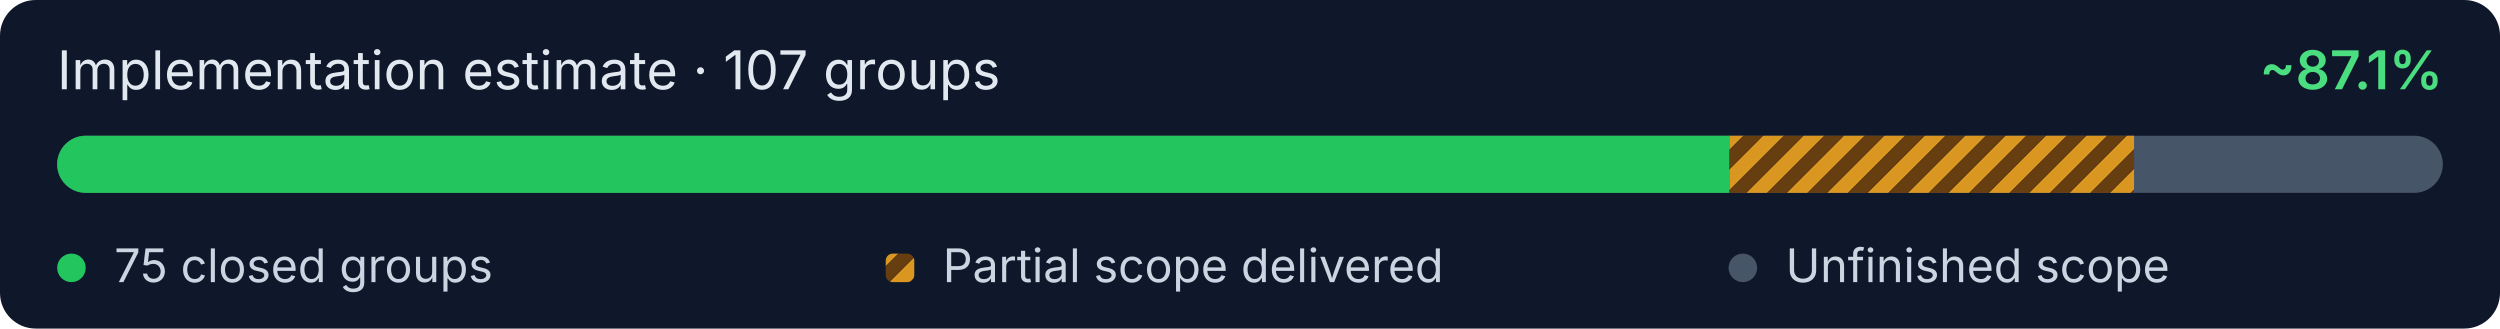
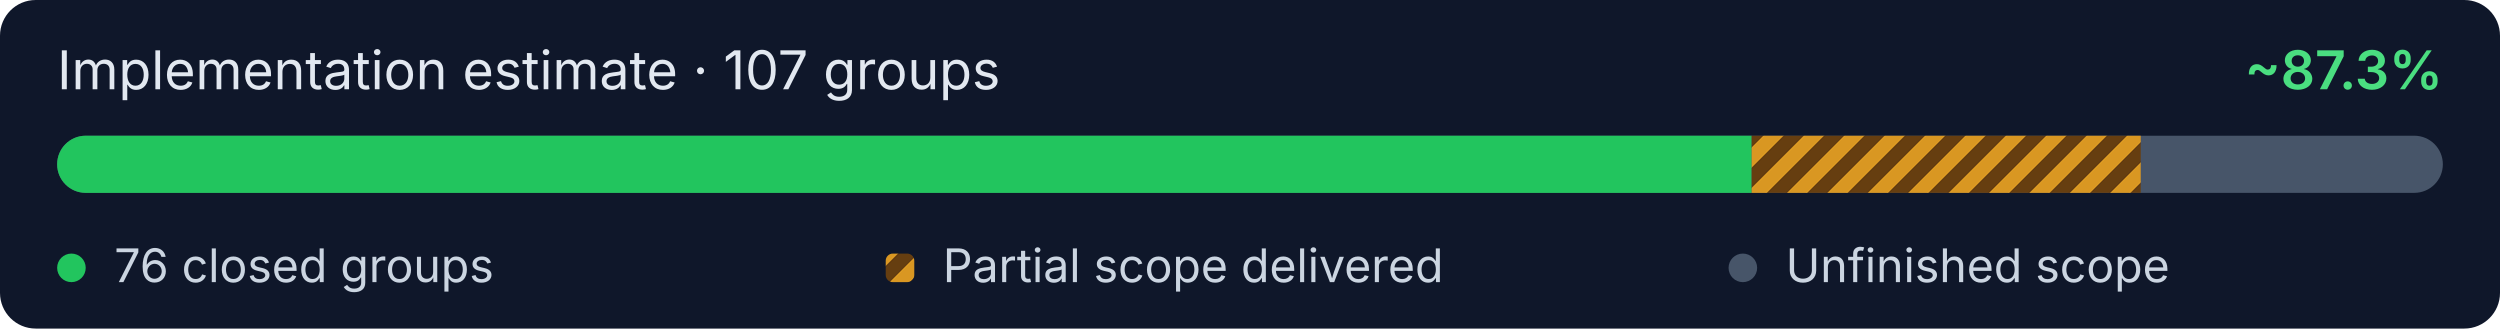
<svg xmlns="http://www.w3.org/2000/svg" width="700" height="92" viewBox="0 0 700 92" role="img" aria-labelledby="title description">
  <defs>
    <clipPath id="track">
      <rect x="16" y="38" width="668" height="16" rx="8" />
    </clipPath>
    <pattern id="partial" width="8" height="8" patternUnits="userSpaceOnUse" patternTransform="rotate(45)">
      <rect width="8" height="8" fill="#663e10" />
      <rect width="4" height="8" fill="#d99722" />
    </pattern>
  </defs>
  <rect width="700" height="92" rx="10" fill="#0f172a" />
  <g font-family="system-ui, -apple-system, BlinkMacSystemFont, 'Segoe UI', sans-serif">
    <text x="16" y="25" font-size="15" fill="#e2e8f0">Implementation estimate · 107 groups</text>
-     <text x="684" y="25" text-anchor="end" font-size="15" font-weight="600" fill="#4ade80">~87.1%</text>
+     <text x="684" y="25" text-anchor="end" font-size="15" font-weight="600" fill="#4ade80">~87.3%</text>
    <g clip-path="url(#track)">
      <rect x="16" y="38" width="668" height="16" fill="#475569" />
-       <rect id="closed-segment" x="16" y="38" width="468.224" height="16" fill="#22c55e" />
-       <rect id="partial-segment" x="484.224" y="38" width="113.31" height="16" fill="url(#partial)" />
+       <rect id="closed-segment" x="16" y="38" width="474.467" height="16" fill="#22c55e" />
+       <rect id="partial-segment" x="490.467" y="38" width="108.94" height="16" fill="url(#partial)" />
    </g>
    <circle cx="20" cy="75" r="4" fill="#22c55e" />
-     <text x="32" y="79" font-size="13" fill="#cbd5e1">75 closed groups</text>
+     <text x="32" y="79" font-size="13" fill="#cbd5e1">76 closed groups</text>
    <rect x="248" y="71" width="8" height="8" rx="2" fill="url(#partial)" />
    <text x="264" y="79" font-size="13" fill="#cbd5e1">Partial scope delivered</text>
    <circle cx="488" cy="75" r="4" fill="#475569" />
    <text x="500" y="79" font-size="13" fill="#cbd5e1">Unfinished scope</text>
  </g>
</svg>
